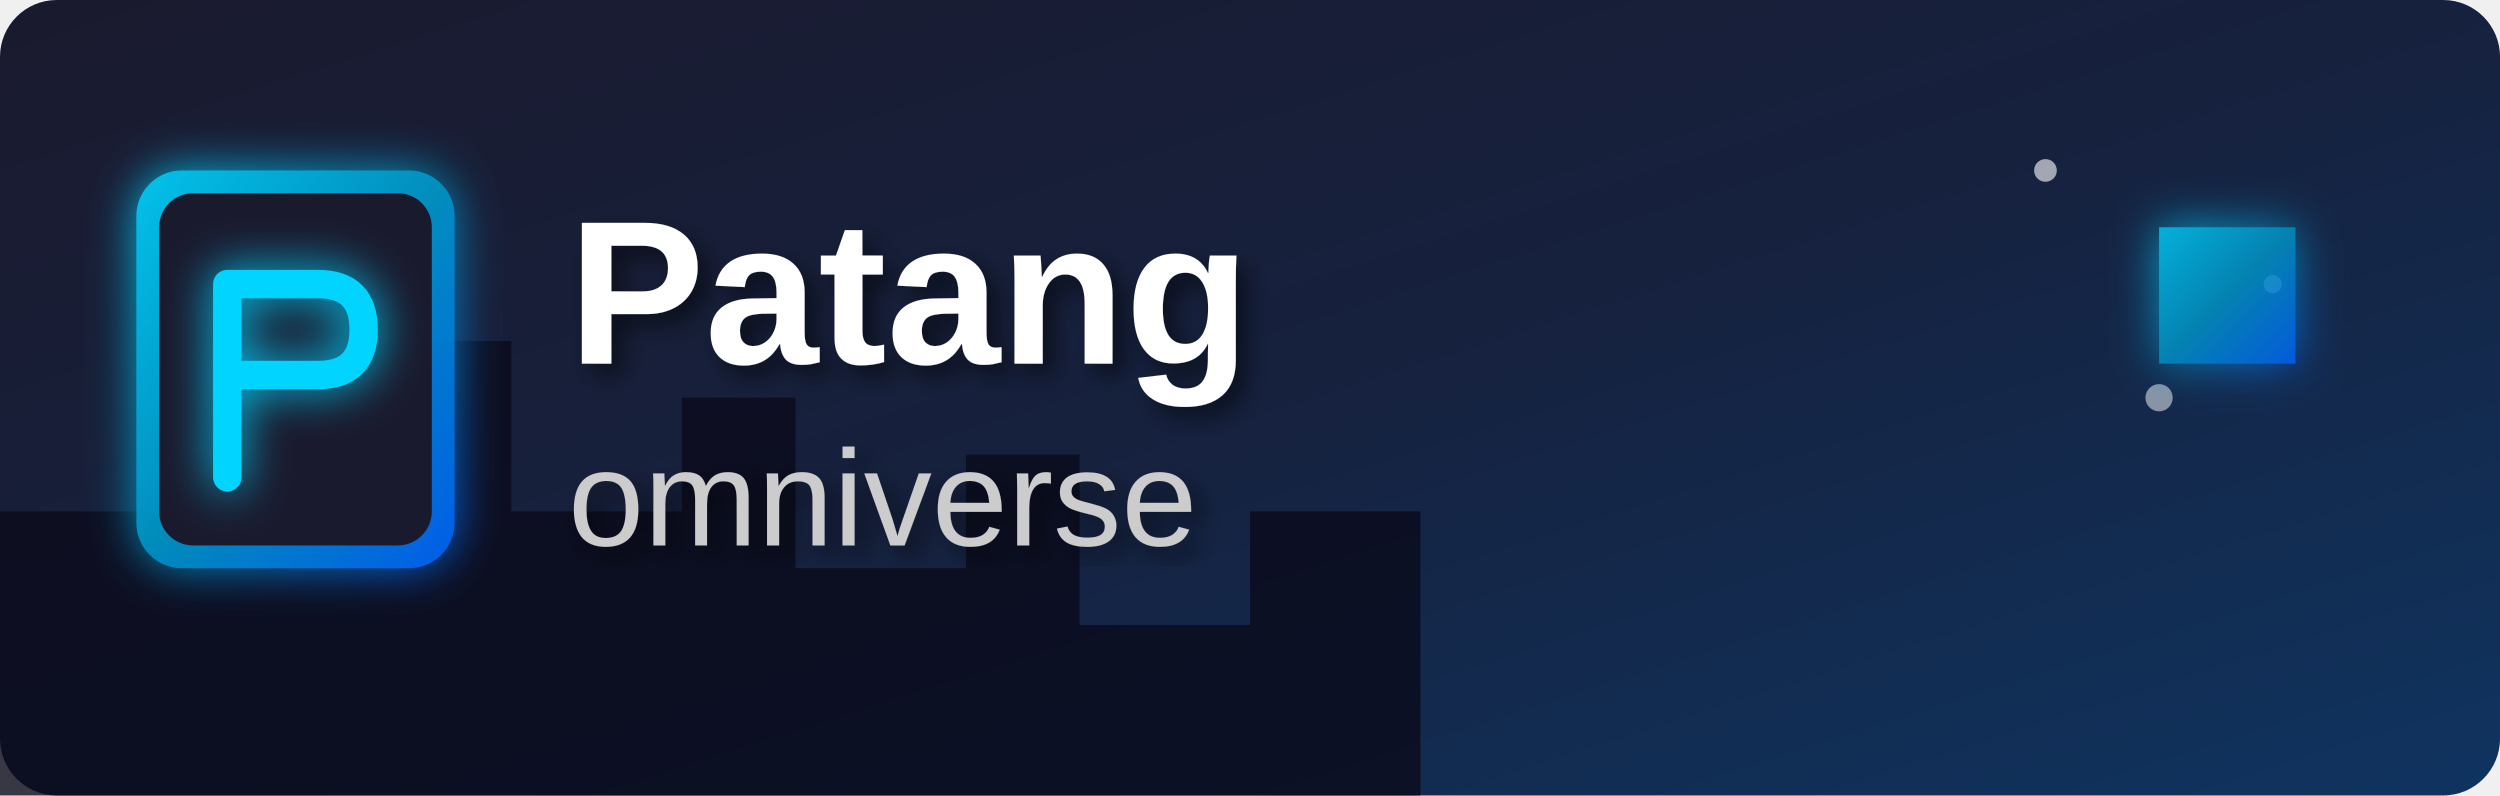
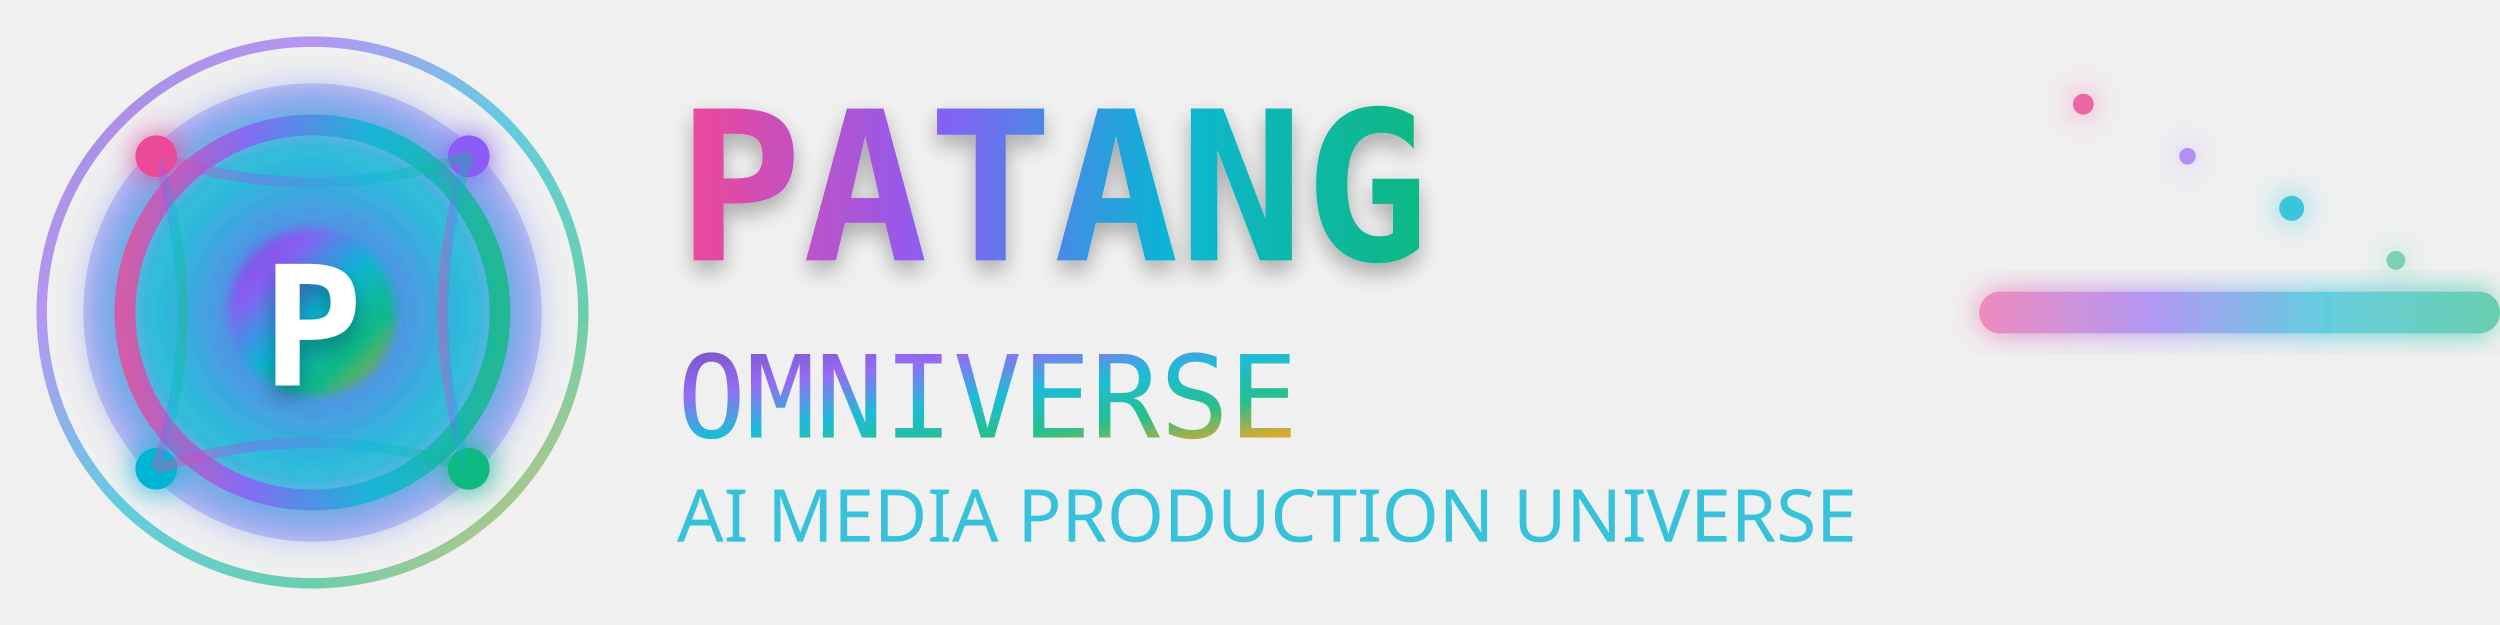
- <svg xmlns="http://www.w3.org/2000/svg" width="220" height="70" viewBox="0 0 220 70">
+ <svg xmlns="http://www.w3.org/2000/svg" width="240" height="60" viewBox="0 0 240 60">
  <defs>
-     <linearGradient id="cityGradient" x1="0%" y1="0%" x2="100%" y2="100%">
-       <stop offset="0%" style="stop-color:#1a1a2e;stop-opacity:1" />
-       <stop offset="50%" style="stop-color:#16213e;stop-opacity:1" />
-       <stop offset="100%" style="stop-color:#0f3460;stop-opacity:1" />
+     <linearGradient id="cosmicGradient" x1="0%" y1="0%" x2="100%" y2="100%">
+       <stop offset="0%" style="stop-color:#6B46C1;stop-opacity:1" />
+       <stop offset="25%" style="stop-color:#8B5CF6;stop-opacity:1" />
+       <stop offset="50%" style="stop-color:#06B6D4;stop-opacity:1" />
+       <stop offset="75%" style="stop-color:#10B981;stop-opacity:1" />
+       <stop offset="100%" style="stop-color:#F59E0B;stop-opacity:1" />
    </linearGradient>
-     <linearGradient id="blueGlow" x1="0%" y1="0%" x2="100%" y2="100%">
-       <stop offset="0%" style="stop-color:#00d4ff;stop-opacity:1" />
-       <stop offset="50%" style="stop-color:#0099cc;stop-opacity:1" />
-       <stop offset="100%" style="stop-color:#0066ff;stop-opacity:1" />
+     <linearGradient id="energyGradient" x1="0%" y1="0%" x2="100%" y2="0%">
+       <stop offset="0%" style="stop-color:#EC4899;stop-opacity:1" />
+       <stop offset="33%" style="stop-color:#8B5CF6;stop-opacity:1" />
+       <stop offset="66%" style="stop-color:#06B6D4;stop-opacity:1" />
+       <stop offset="100%" style="stop-color:#10B981;stop-opacity:1" />
    </linearGradient>
-     <filter id="electricGlow" x="-50%" y="-50%" width="200%" height="200%">
-       <feGaussianBlur stdDeviation="2" result="coloredBlur" />
+     <radialGradient id="neuralGradient" cx="50%" cy="50%" r="50%">
+       <stop offset="0%" style="stop-color:#8B5CF6;stop-opacity:0.9" />
+       <stop offset="70%" style="stop-color:#06B6D4;stop-opacity:0.6" />
+       <stop offset="100%" style="stop-color:#6366F1;stop-opacity:0.3" />
+     </radialGradient>
+     <filter id="premiumGlow" x="-50%" y="-50%" width="200%" height="200%">
+       <feGaussianBlur stdDeviation="1.5" result="coloredBlur" />
      <feMerge>
        <feMergeNode in="coloredBlur" />
        <feMergeNode in="SourceGraphic" />
      </feMerge>
    </filter>
-     <filter id="textShadow" x="-20%" y="-20%" width="140%" height="140%">
-       <feDropShadow dx="1" dy="1" stdDeviation="1" flood-color="#000" flood-opacity="0.5" />
+     <filter id="textGlow" x="-20%" y="-20%" width="140%" height="140%">
+       <feDropShadow dx="0" dy="0" stdDeviation="2" flood-color="#8B5CF6" flood-opacity="0.6" />
+       <feDropShadow dx="0" dy="1" stdDeviation="1" flood-color="#000" flood-opacity="0.3" />
+     </filter>
+     <filter id="holographic" x="-50%" y="-50%" width="200%" height="200%">
+       <feGaussianBlur stdDeviation="0.5" result="blur" />
+       <feColorMatrix type="hueRotate" values="0">
+         <animateTransform attributeName="values" values="0;360;0" dur="8s" repeatCount="indefinite" />
+       </feColorMatrix>
    </filter>
  </defs>
-   <rect width="220" height="70" fill="url(#cityGradient)" rx="5" />
-   <circle cx="180" cy="15" r="1" fill="#ffffff" opacity="0.6">
-     <animate attributeName="opacity" values="0.3;1;0.3" dur="3s" repeatCount="indefinite" />
+   <rect width="240" height="60" fill="transparent" />
+   <circle cx="30" cy="30" r="22" fill="url(#neuralGradient)" filter="url(#premiumGlow)">
+     <animate attributeName="r" values="22;24;22" dur="4s" repeatCount="indefinite" />
  </circle>
-   <circle cx="200" cy="25" r="0.8" fill="#ffffff" opacity="0.4">
-     <animate attributeName="opacity" values="0.2;0.8;0.2" dur="2.5s" repeatCount="indefinite" />
+   <circle cx="30" cy="30" r="18" fill="none" stroke="url(#energyGradient)" stroke-width="2" opacity="0.8">
+     <animateTransform attributeName="transform" type="rotate" values="0 30 30;360 30 30" dur="10s" repeatCount="indefinite" />
  </circle>
-   <circle cx="190" cy="35" r="1.2" fill="#ffffff" opacity="0.5">
-     <animate attributeName="opacity" values="0.4;0.9;0.4" dur="2s" repeatCount="indefinite" />
+   <circle cx="30" cy="30" r="26" fill="none" stroke="url(#cosmicGradient)" stroke-width="1" opacity="0.6">
+     <animateTransform attributeName="transform" type="rotate" values="360 30 30;0 30 30" dur="15s" repeatCount="indefinite" />
  </circle>
-   <polygon points="0,70 0,45 15,45 15,35 25,35 25,40 35,40 35,30 45,30 45,45 60,45 60,35 70,35 70,50 85,50 85,40 95,40 95,55 110,55 110,45 125,45 125,70" fill="#0a0a1a" opacity="0.8" />
-   <rect x="12" y="15" width="28" height="35" rx="4" ry="4" fill="url(#blueGlow)" filter="url(#electricGlow)" opacity="0.9" />
-   <rect x="14" y="17" width="24" height="31" rx="3" ry="3" fill="#1a1a2e" />
-   <path d="M 20 25 L 20 42 M 20 25 L 28 25 Q 32 25 32 29 Q 32 33 28 33 L 20 33" stroke="#00d4ff" stroke-width="2.5" fill="none" stroke-linecap="round" stroke-linejoin="round" filter="url(#electricGlow)" />
-   <rect x="190" y="20" width="12" height="12" fill="url(#blueGlow)" filter="url(#electricGlow)" opacity="0.8">
-     <animate attributeName="opacity" values="0.6;1;0.6" dur="2s" repeatCount="indefinite" />
+   <g filter="url(#premiumGlow)">
+     <circle cx="15" cy="15" r="2" fill="#EC4899">
+       <animate attributeName="opacity" values="0.5;1;0.5" dur="2s" repeatCount="indefinite" />
+     </circle>
+     <circle cx="45" cy="15" r="2" fill="#8B5CF6">
+       <animate attributeName="opacity" values="1;0.5;1" dur="2.5s" repeatCount="indefinite" />
+     </circle>
+     <circle cx="15" cy="45" r="2" fill="#06B6D4">
+       <animate attributeName="opacity" values="0.7;1;0.7" dur="1.8s" repeatCount="indefinite" />
+     </circle>
+     <circle cx="45" cy="45" r="2" fill="#10B981">
+       <animate attributeName="opacity" values="1;0.7;1" dur="2.2s" repeatCount="indefinite" />
+     </circle>
+   </g>
+   <g stroke="url(#energyGradient)" stroke-width="1" opacity="0.4" fill="none">
+     <path d="M 15 15 Q 30 20 45 15">
+       <animate attributeName="opacity" values="0.2;0.6;0.2" dur="3s" repeatCount="indefinite" />
+     </path>
+     <path d="M 15 45 Q 30 40 45 45">
+       <animate attributeName="opacity" values="0.6;0.2;0.6" dur="3s" repeatCount="indefinite" />
+     </path>
+     <path d="M 15 15 Q 20 30 15 45">
+       <animate attributeName="opacity" values="0.3;0.7;0.3" dur="2.5s" repeatCount="indefinite" />
+     </path>
+     <path d="M 45 15 Q 40 30 45 45">
+       <animate attributeName="opacity" values="0.7;0.3;0.7" dur="2.5s" repeatCount="indefinite" />
+     </path>
+   </g>
+   <circle cx="30" cy="30" r="8" fill="url(#cosmicGradient)" filter="url(#holographic)">
+     <animate attributeName="r" values="8;10;8" dur="3s" repeatCount="indefinite" />
+   </circle>
+   <text x="30" y="37" font-family="Orbitron, monospace" font-size="16" font-weight="900" text-anchor="middle" fill="white" filter="url(#textGlow)">P</text>
+   <text x="65" y="25" font-family="Orbitron, monospace" font-size="20" font-weight="700" fill="url(#energyGradient)" filter="url(#textGlow)">PATANG</text>
+   <text x="65" y="42" font-family="Orbitron, monospace" font-size="11" font-weight="300" fill="url(#cosmicGradient)" opacity="0.9">OMNIVERSE</text>
+   <g filter="url(#premiumGlow)">
+     <circle cx="200" cy="10" r="1" fill="#EC4899" opacity="0.8">
+       <animate attributeName="cy" values="10;50;10" dur="6s" repeatCount="indefinite" />
+       <animate attributeName="opacity" values="0.8;0.3;0.8" dur="6s" repeatCount="indefinite" />
+     </circle>
+     <circle cx="210" cy="15" r="0.8" fill="#8B5CF6" opacity="0.6">
+       <animate attributeName="cy" values="15;45;15" dur="5s" repeatCount="indefinite" />
+       <animate attributeName="opacity" values="0.6;0.9;0.6" dur="5s" repeatCount="indefinite" />
+     </circle>
+     <circle cx="220" cy="20" r="1.2" fill="#06B6D4" opacity="0.7">
+       <animate attributeName="cy" values="20;40;20" dur="4s" repeatCount="indefinite" />
+       <animate attributeName="opacity" values="0.7;1;0.7" dur="4s" repeatCount="indefinite" />
+     </circle>
+     <circle cx="230" cy="25" r="0.9" fill="#10B981" opacity="0.5">
+       <animate attributeName="cy" values="25;35;25" dur="3s" repeatCount="indefinite" />
+       <animate attributeName="opacity" values="0.5;0.8;0.5" dur="3s" repeatCount="indefinite" />
+     </circle>
+   </g>
+   <rect x="190" y="28" width="50" height="4" rx="2" fill="url(#energyGradient)" opacity="0.6" filter="url(#premiumGlow)">
+     <animate attributeName="opacity" values="0.4;0.8;0.4" dur="2s" repeatCount="indefinite" />
  </rect>
-   <text x="50" y="32" font-family="Arial, sans-serif" font-size="18" font-weight="bold" fill="white" filter="url(#textShadow)">Patang</text>
-   <text x="50" y="48" font-family="Arial, sans-serif" font-size="12" font-weight="normal" fill="#cccccc" filter="url(#textShadow)">omniverse</text>
-   <line x1="40" y1="32" x2="48" y2="32" stroke="url(#blueGlow)" stroke-width="1" opacity="0.6" />
-   <line x1="40" y1="44" x2="48" y2="44" stroke="url(#blueGlow)" stroke-width="1" opacity="0.4" />
+   <text x="65" y="52" font-family="Sora, sans-serif" font-size="7" font-weight="400" fill="#06B6D4" opacity="0.8">AI MEDIA PRODUCTION UNIVERSE</text>
</svg>
